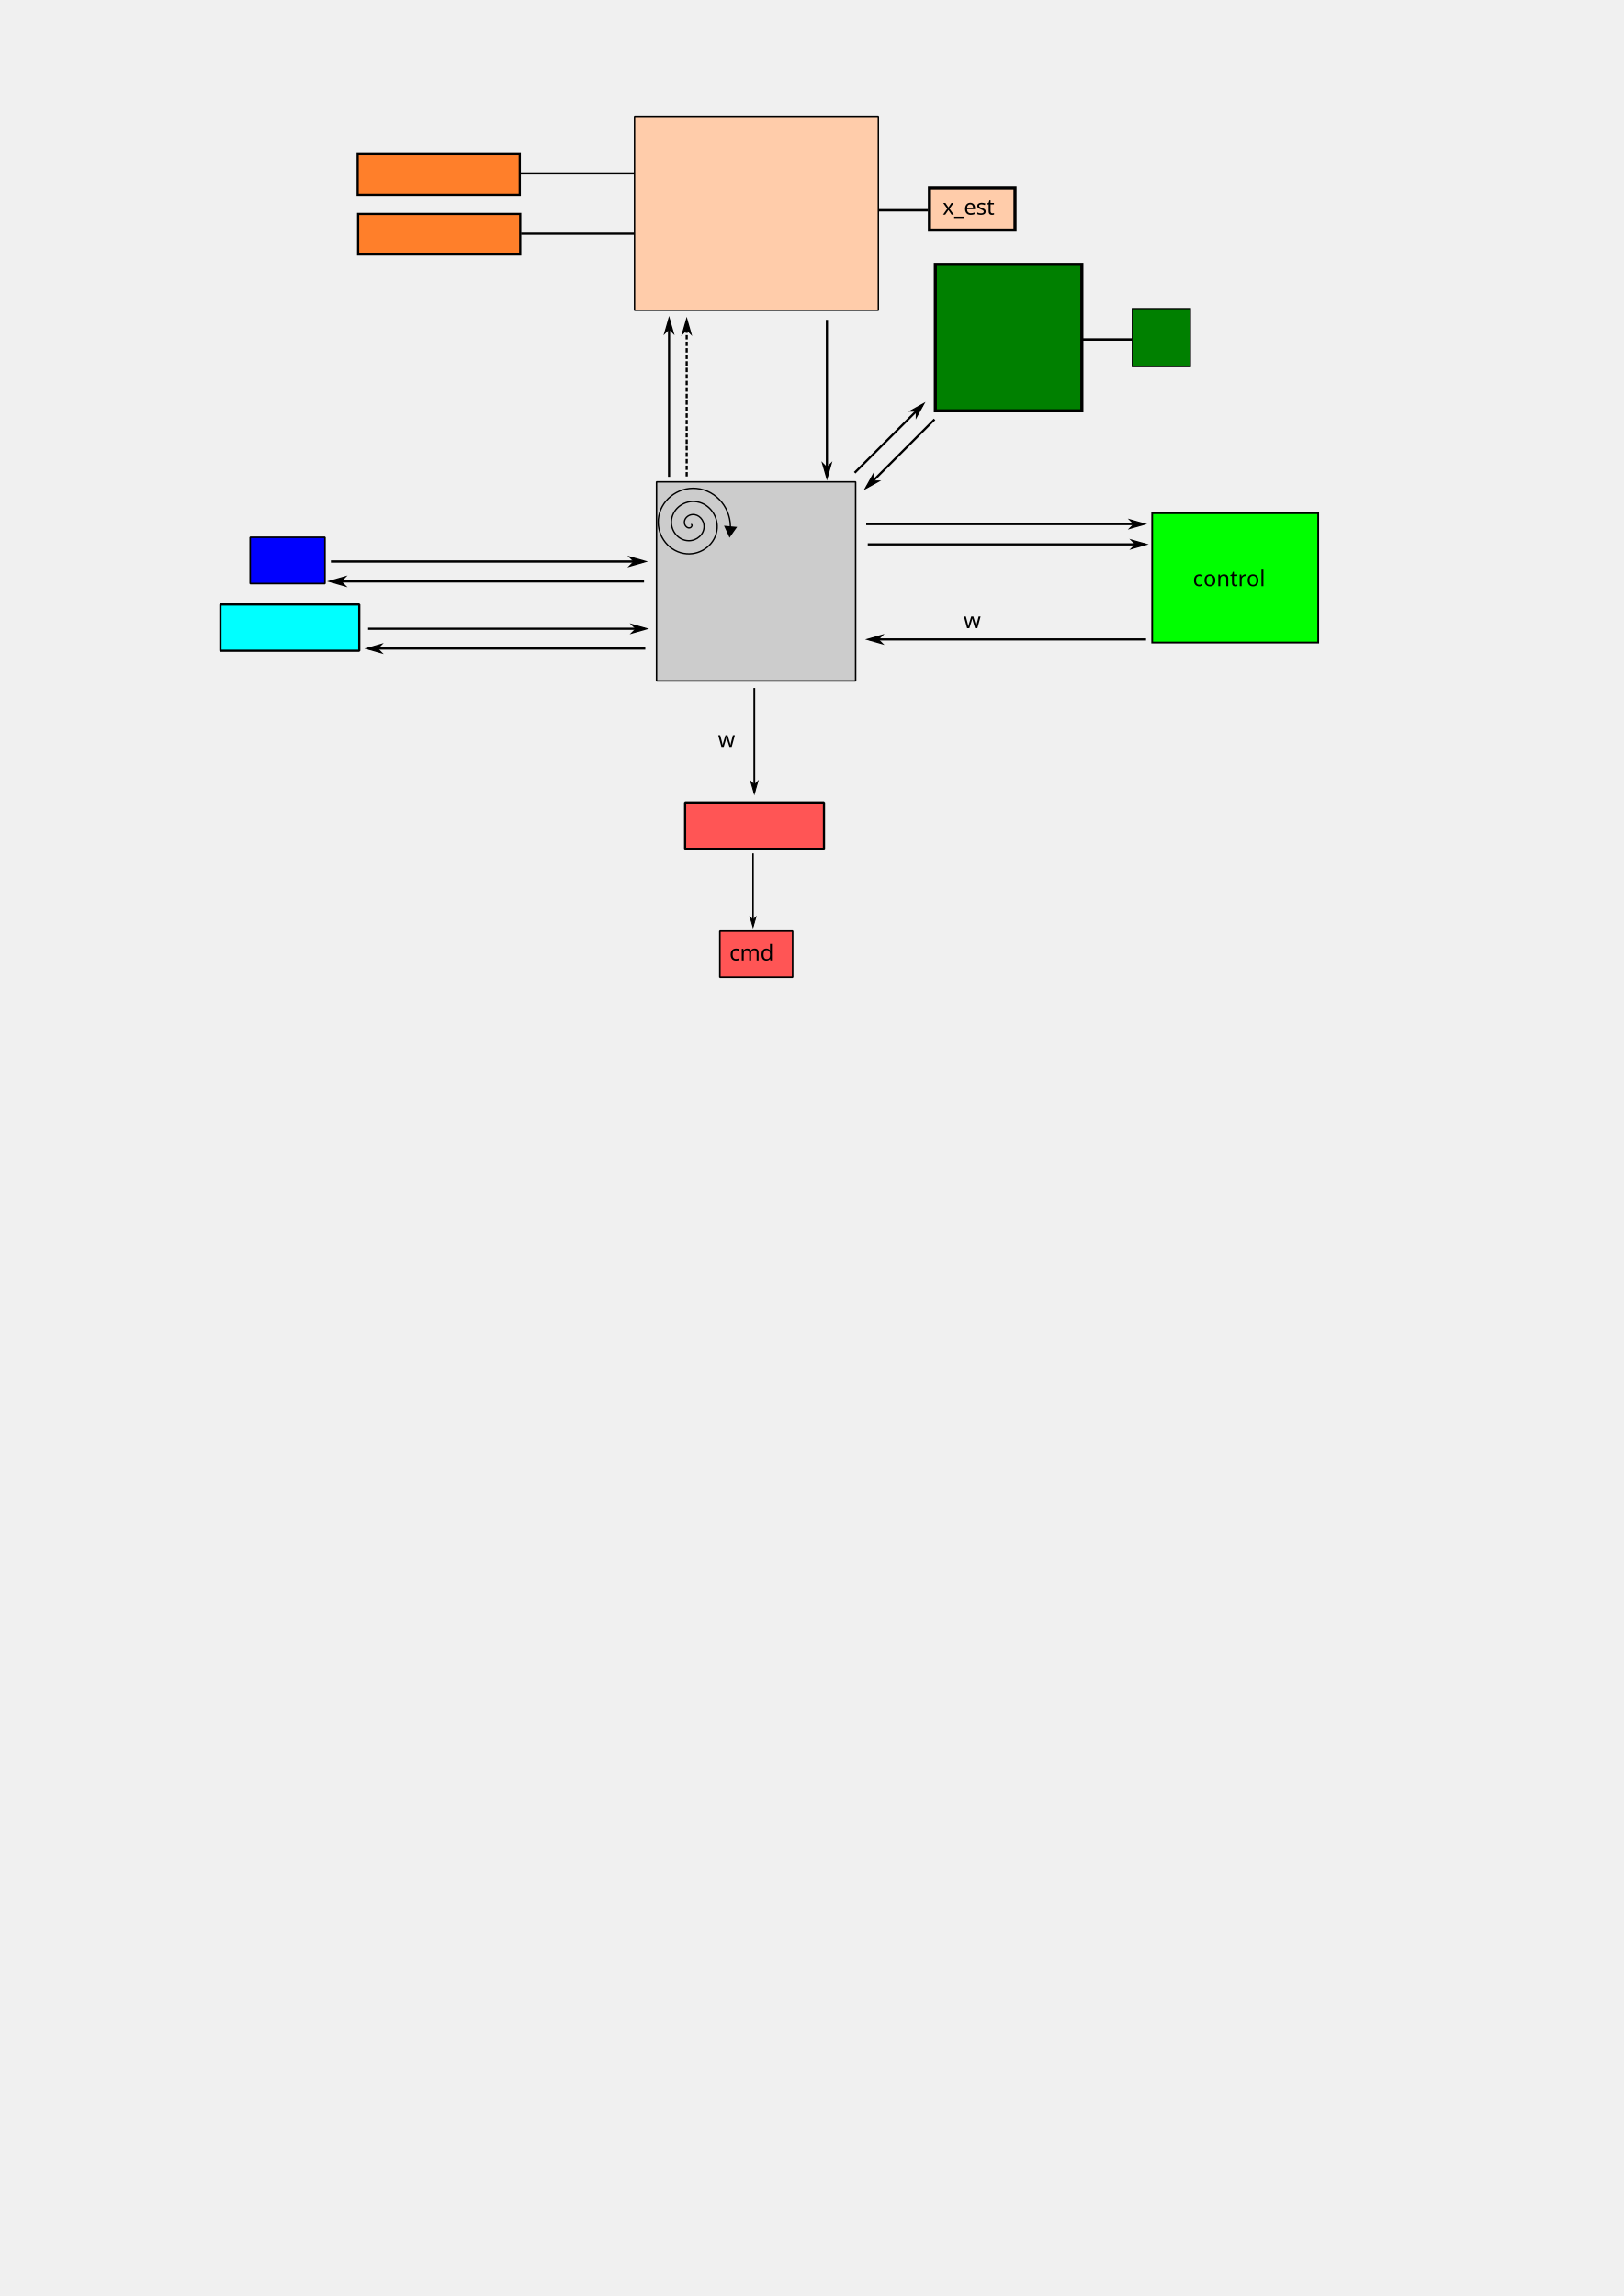
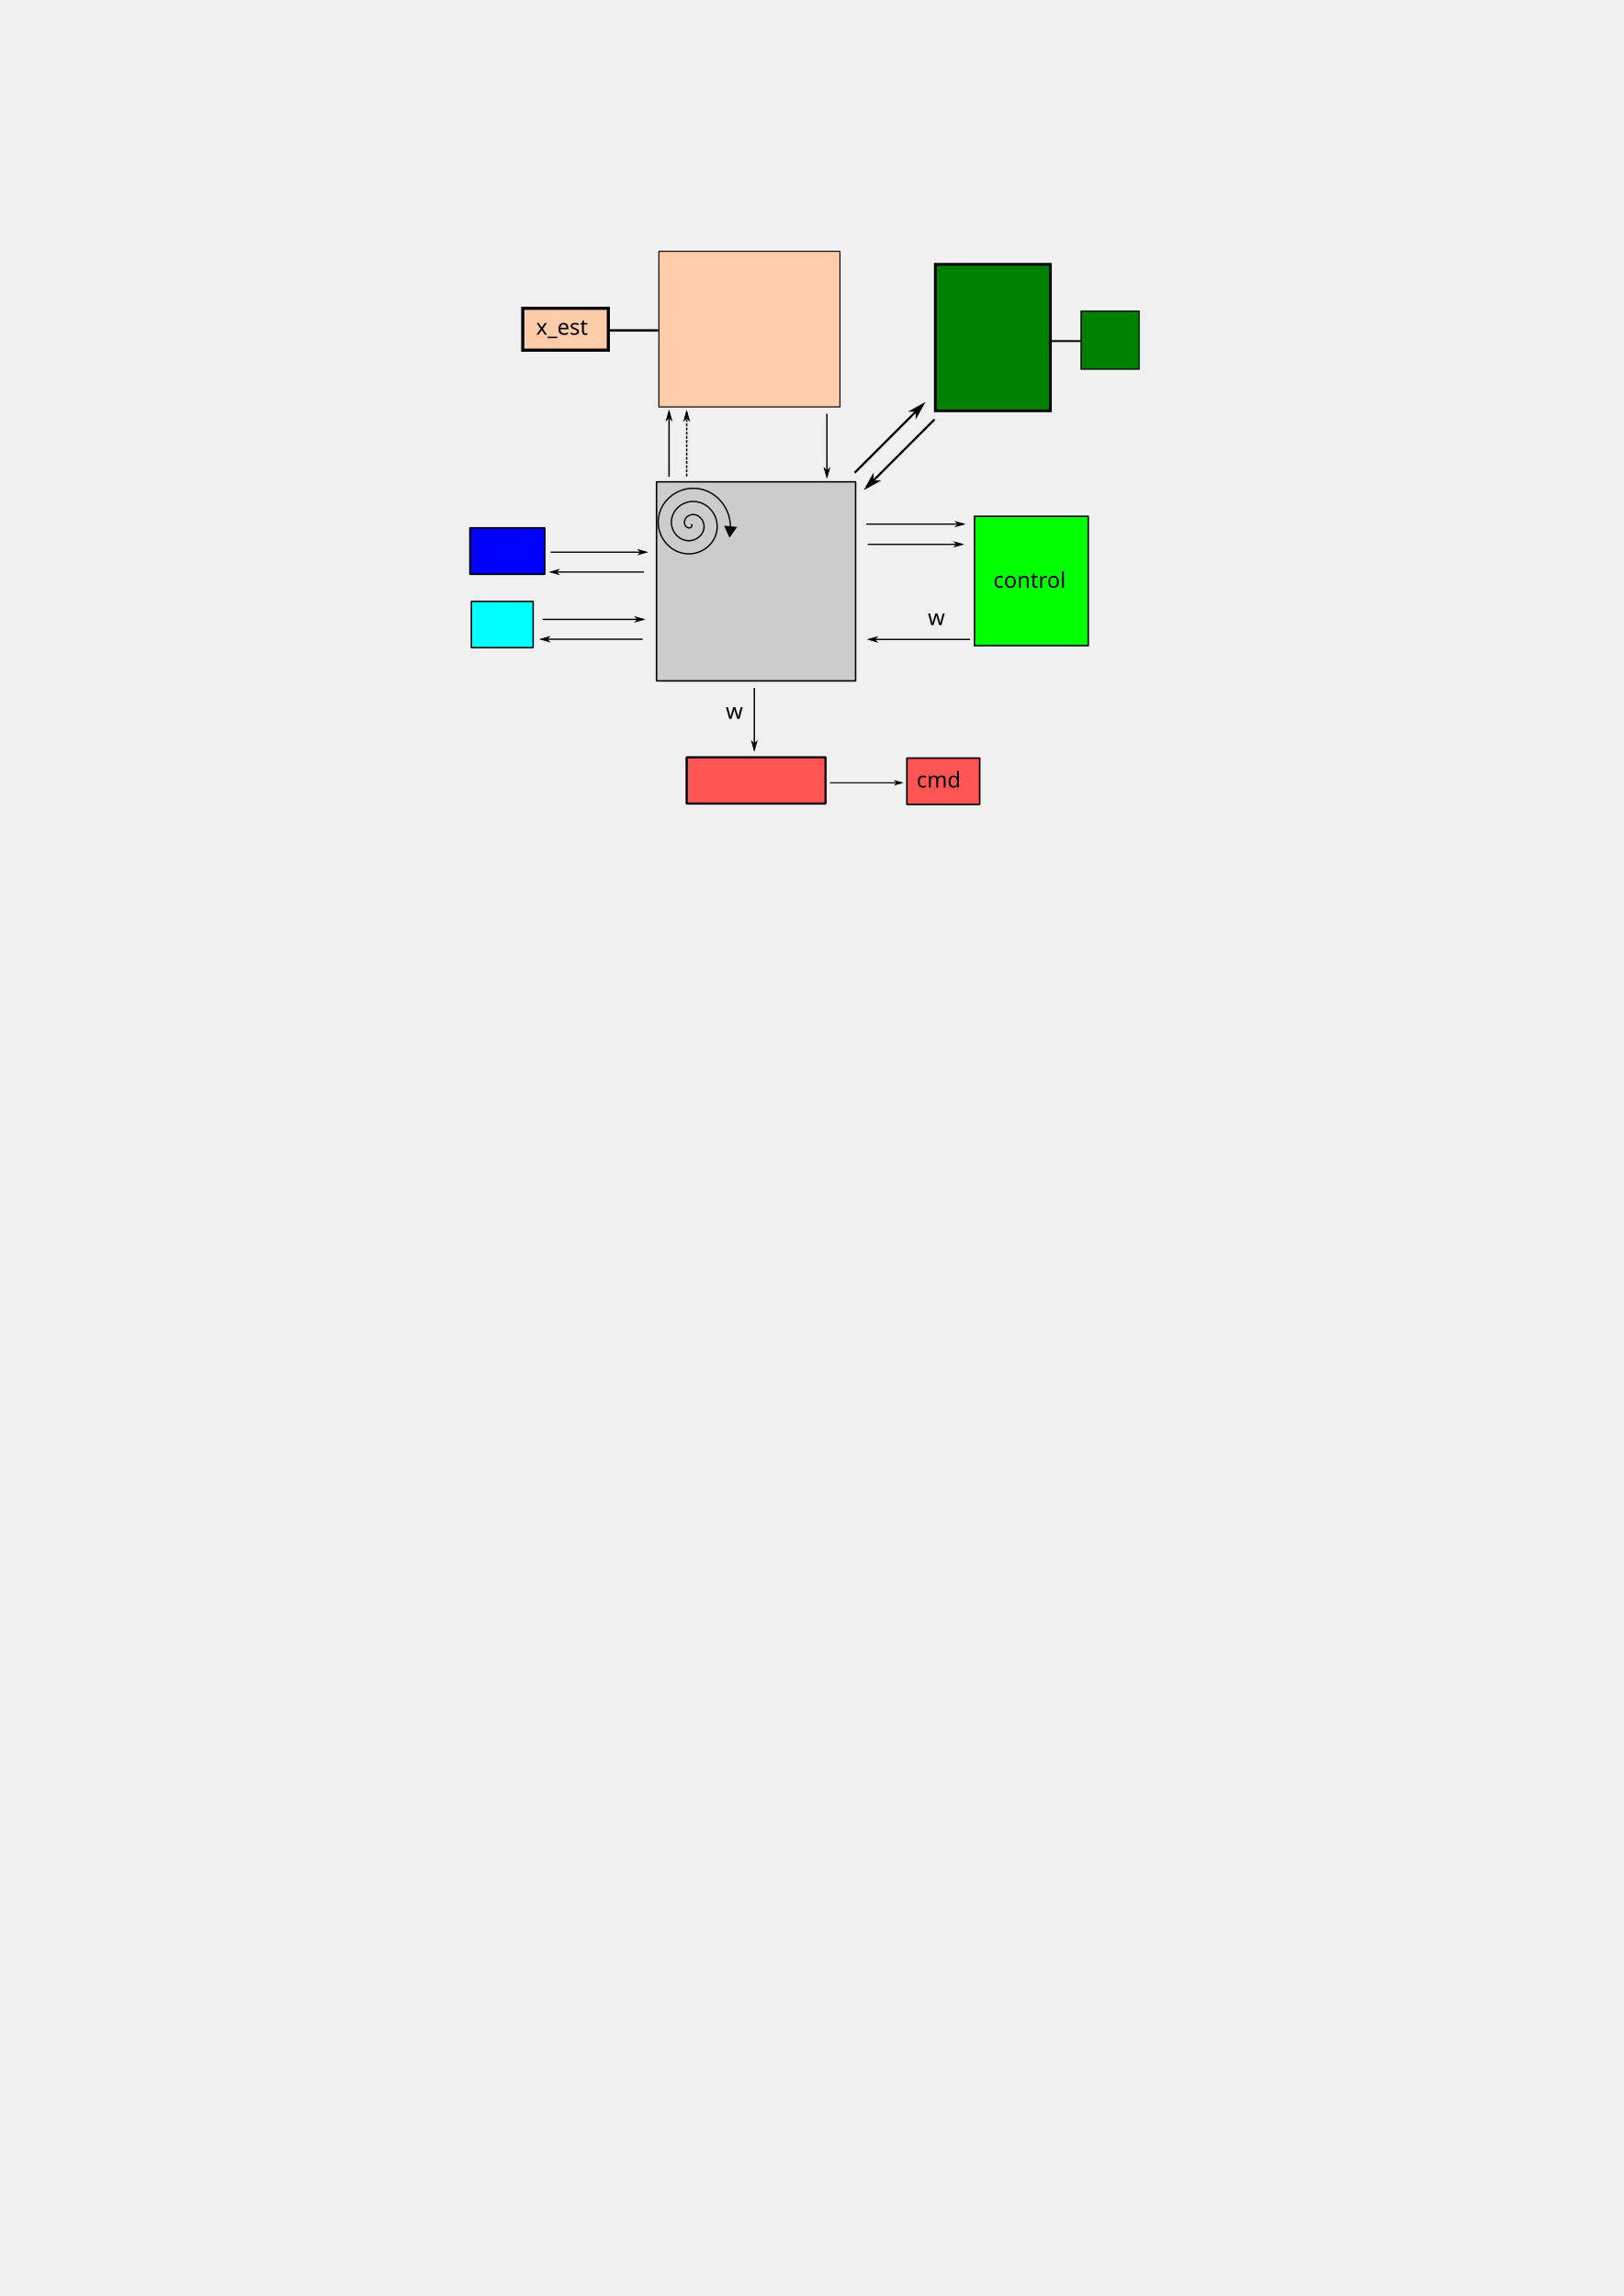
<svg xmlns="http://www.w3.org/2000/svg" width="744.094" height="1052.362" id="svg2" version="1.1">
  <defs id="defs4">
    <marker orient="auto" refY="0.0" refX="0.0" id="TriangleOutL" style="overflow:visible">
      <path id="path3989" d="M 5.77,0.0 L -2.88,5.0 L -2.88,-5.0 L 5.77,0.0 z " style="fill-rule:evenodd;stroke:#000000;stroke-width:1.0pt;marker-start:none" transform="scale(0.8)" />
    </marker>
    <marker orient="auto" refY="0.0" refX="0.0" id="Arrow1Lend" style="overflow:visible;">
      <path id="path3849" d="M 0.0,0.0 L 5.0,-5.0 L -12.5,0.0 L 5.0,5.0 L 0.0,0.0 z " style="fill-rule:evenodd;stroke:#000000;stroke-width:1.0pt;marker-start:none;" transform="scale(0.8) rotate(180) translate(12.5,0)" />
    </marker>
    <marker orient="auto" refY="0.0" refX="0.0" id="Arrow1Mend" style="overflow:visible;">
      <path id="path3855" d="M 0.0,0.0 L 5.0,-5.0 L -12.5,0.0 L 5.0,5.0 L 0.0,0.0 z " style="fill-rule:evenodd;stroke:#000000;stroke-width:1.0pt;marker-start:none;" transform="scale(0.4) rotate(180) translate(10,0)" />
    </marker>
    <marker orient="auto" refY="0.0" refX="0.0" id="Arrow1Mstart" style="overflow:visible">
      <path id="path3852" d="M 0.0,0.0 L 5.0,-5.0 L -12.5,0.0 L 5.0,5.0 L 0.0,0.0 z " style="fill-rule:evenodd;stroke:#000000;stroke-width:1.0pt;marker-start:none" transform="scale(0.4) translate(10,0)" />
    </marker>
    <marker orient="auto" refY="0.0" refX="0.0" id="Arrow1Lstart" style="overflow:visible">
      <path id="path3846" d="M 0.0,0.0 L 5.0,-5.0 L -12.5,0.0 L 5.0,5.0 L 0.0,0.0 z " style="fill-rule:evenodd;stroke:#000000;stroke-width:1.0pt;marker-start:none" transform="scale(0.8) translate(12.5,0)" />
    </marker>
    <marker orient="auto" refY="0" refX="0" id="Arrow1Mstart-4" style="overflow:visible">
      <path id="path3852-0" d="M 0,0 5,-5 -12.5,0 5,5 0,0 z" style="fill-rule:evenodd;stroke:#000000;stroke-width:1pt;marker-start:none" transform="matrix(0.4,0,0,0.4,4,0)" />
    </marker>
    <marker orient="auto" refY="0" refX="0" id="Arrow1Mend-3" style="overflow:visible">
      <path id="path3855-3" d="M 0,0 5,-5 -12.5,0 5,5 0,0 z" style="fill-rule:evenodd;stroke:#000000;stroke-width:1pt;marker-start:none" transform="matrix(-0.4,0,0,-0.4,-4,0)" />
    </marker>
    <marker orient="auto" refY="0" refX="0" id="Arrow1Mstart-1" style="overflow:visible">
      <path id="path3852-4" d="M 0,0 5,-5 -12.5,0 5,5 0,0 z" style="fill-rule:evenodd;stroke:#000000;stroke-width:1pt;marker-start:none" transform="matrix(0.4,0,0,0.4,4,0)" />
    </marker>
    <marker orient="auto" refY="0" refX="0" id="Arrow1Mend-4" style="overflow:visible">
      <path id="path3855-9" d="M 0,0 5,-5 -12.5,0 5,5 0,0 z" style="fill-rule:evenodd;stroke:#000000;stroke-width:1pt;marker-start:none" transform="matrix(-0.4,0,0,-0.4,-4,0)" />
    </marker>
    <marker orient="auto" refY="0" refX="0" id="Arrow1Mend-4-9" style="overflow:visible">
      <path id="path3855-9-0" d="M 0,0 5,-5 -12.5,0 5,5 0,0 z" style="fill-rule:evenodd;stroke:#000000;stroke-width:1pt;marker-start:none" transform="matrix(-0.4,0,0,-0.4,-4,0)" />
    </marker>
    <marker orient="auto" refY="0" refX="0" id="Arrow1Mend-4-7" style="overflow:visible">
      <path id="path3855-9-7" d="M 0,0 5,-5 -12.5,0 5,5 0,0 z" style="fill-rule:evenodd;stroke:#000000;stroke-width:1pt;marker-start:none" transform="matrix(-0.4,0,0,-0.4,-4,0)" />
    </marker>
    <marker orient="auto" refY="0" refX="0" id="Arrow1Mstart-10" style="overflow:visible">
      <path id="path3852-8" d="M 0,0 5,-5 -12.5,0 5,5 0,0 z" style="fill-rule:evenodd;stroke:#000000;stroke-width:1pt;marker-start:none" transform="matrix(0.4,0,0,0.4,4,0)" />
    </marker>
    <marker orient="auto" refY="0" refX="0" id="Arrow1Mend-0" style="overflow:visible">
      <path id="path3855-2" d="M 0,0 5,-5 -12.5,0 5,5 0,0 z" style="fill-rule:evenodd;stroke:#000000;stroke-width:1pt;marker-start:none" transform="matrix(-0.4,0,0,-0.4,-4,0)" />
    </marker>
    <marker orient="auto" refY="0" refX="0" id="Arrow1Mstart-5" style="overflow:visible">
      <path id="path3852-2" d="M 0,0 5,-5 -12.5,0 5,5 0,0 z" style="fill-rule:evenodd;stroke:#000000;stroke-width:1pt;marker-start:none" transform="matrix(0.4,0,0,0.4,4,0)" />
    </marker>
    <marker orient="auto" refY="0" refX="0" id="Arrow1Mend-32" style="overflow:visible">
      <path id="path3855-0" d="M 0,0 5,-5 -12.5,0 5,5 0,0 z" style="fill-rule:evenodd;stroke:#000000;stroke-width:1pt;marker-start:none" transform="matrix(-0.4,0,0,-0.4,-4,0)" />
    </marker>
    <marker orient="auto" refY="0" refX="0" id="Arrow1Mend-4-96" style="overflow:visible">
      <path id="path3855-9-6" d="M 0,0 5,-5 -12.5,0 5,5 0,0 z" style="fill-rule:evenodd;stroke:#000000;stroke-width:1pt;marker-start:none" transform="matrix(-0.4,0,0,-0.4,-4,0)" />
    </marker>
    <marker orient="auto" refY="0" refX="0" id="Arrow1Mend-4-79" style="overflow:visible">
      <path id="path3855-9-09" d="M 0,0 5,-5 -12.5,0 5,5 0,0 z" style="fill-rule:evenodd;stroke:#000000;stroke-width:1pt;marker-start:none" transform="matrix(-0.4,0,0,-0.4,-4,0)" />
    </marker>
    <marker orient="auto" refY="0" refX="0" id="marker5891" style="overflow:visible">
      <path id="path5893" d="M 0,0 5,-5 -12.5,0 5,5 0,0 z" style="fill-rule:evenodd;stroke:#000000;stroke-width:1pt;marker-start:none" transform="matrix(-0.4,0,0,-0.4,-4,0)" />
    </marker>
    <marker orient="auto" refY="0" refX="0" id="marker5895" style="overflow:visible">
      <path id="path5897" d="M 0,0 5,-5 -12.5,0 5,5 0,0 z" style="fill-rule:evenodd;stroke:#000000;stroke-width:1pt;marker-start:none" transform="matrix(-0.4,0,0,-0.4,-4,0)" />
    </marker>
    <marker orient="auto" refY="0" refX="0" id="Arrow1Mend-37" style="overflow:visible">
      <path id="path3855-39" d="M 0,0 5,-5 -12.5,0 5,5 0,0 z" style="fill-rule:evenodd;stroke:#000000;stroke-width:1pt;marker-start:none" transform="matrix(-0.4,0,0,-0.4,-4,0)" />
    </marker>
    <marker orient="auto" refY="0" refX="0" id="Arrow1Mend-8" style="overflow:visible">
      <path id="path3855-09" d="M 0,0 5,-5 -12.5,0 5,5 0,0 z" style="fill-rule:evenodd;stroke:#000000;stroke-width:1pt;marker-start:none" transform="matrix(-0.4,0,0,-0.4,-4,0)" />
    </marker>
    <marker orient="auto" refY="0" refX="0" id="Arrow1Mend-9" style="overflow:visible">
      <path id="path3855-1" d="M 0,0 5,-5 -12.5,0 5,5 0,0 z" style="fill-rule:evenodd;stroke:#000000;stroke-width:1pt;marker-start:none" transform="matrix(-0.4,0,0,-0.4,-4,0)" />
+     </marker>
+     <marker orient="auto" refY="0" refX="0" id="Arrow1Mend-03" style="overflow:visible">
+       <path id="path3855-37" d="M 0,0 5,-5 -12.5,0 5,5 0,0 z" style="fill-rule:evenodd;stroke:#000000;stroke-width:1pt;marker-start:none" transform="matrix(-0.4,0,0,-0.4,-4,0)" />
    </marker>
  </defs>
  <g id="layer1">
    <rect style="fill:#cccccc;fill-opacity:1;stroke:#000000;stroke-width:0.679;stroke-miterlimit:0.5;stroke-opacity:1;stroke-dasharray:none" id="rect2997" width="91.235" height="91.235" x="300.865" y="220.846" />
    <flowRoot xml:space="preserve" id="flowRoot3001" style="font-size:10px;font-style:normal;font-weight:normal;line-height:125%;letter-spacing:0px;word-spacing:0px;fill:#000000;fill-opacity:1;stroke:none;font-family:Sans" transform="translate(2.561276,-6.565991)">
      <flowRegion id="flowRegion3003">
        <rect id="rect3005" width="87.883" height="38.386" x="328.3" y="266.464" />
      </flowRegion>
      <flowPara id="flowPara3007">main</flowPara>
    </flowRoot>
-     <rect style="fill:#00ffff;fill-opacity:1;stroke:#000000;stroke-width:1;stroke-miterlimit:0.5;stroke-opacity:1;stroke-dasharray:none" id="rect3009" width="63.64" height="21.213" x="101.015" y="277.07" />
-     <rect style="fill:#0000ff;fill-opacity:1;stroke:#000000;stroke-width:0.734;stroke-miterlimit:0.5;stroke-opacity:1;stroke-dasharray:none" id="rect3009-7" width="34.266" height="21.213" x="114.652" y="246.26" />
-     <flowRoot xml:space="preserve" id="flowRoot3031" style="font-size:10px;font-style:normal;font-weight:normal;line-height:125%;letter-spacing:0px;word-spacing:0px;fill:#000000;fill-opacity:1;stroke:none;font-family:Sans">
+     <rect style="fill:#00ffff;fill-opacity:1;stroke:#000000;stroke-width:0.667;stroke-miterlimit:0.5;stroke-opacity:1;stroke-dasharray:none" id="rect3009" width="28.307" height="21.213" x="216.015" y="275.642" />
+     <rect style="fill:#0000ff;fill-opacity:1;stroke:#000000;stroke-width:0.734;stroke-miterlimit:0.5;stroke-opacity:1;stroke-dasharray:none" id="rect3009-7" width="34.266" height="21.213" x="215.367" y="241.975" />
+     <flowRoot xml:space="preserve" id="flowRoot3031" style="font-size:10px;font-style:normal;font-weight:normal;line-height:125%;letter-spacing:0px;word-spacing:0px;fill:#000000;fill-opacity:1;stroke:none;font-family:Sans" transform="translate(115,-1.428571)">
      <flowRegion id="flowRegion3033">
        <rect id="rect3035" width="57.579" height="11.617" x="105.561" y="281.111" />
      </flowRegion>
-       <flowPara id="flowPara3037">imu_comm</flowPara>
-     </flowRoot>
-     <flowRoot xml:space="preserve" id="flowRoot3039" style="font-size:10px;font-style:normal;font-weight:normal;line-height:125%;letter-spacing:0px;word-spacing:0px;fill:#ffffff;fill-opacity:1;stroke:none;font-family:Sans" transform="translate(5.050763,-1.010153)">
+       <flowPara id="flowPara3037">imu</flowPara>
+     </flowRoot>
+     <flowRoot xml:space="preserve" id="flowRoot3039" style="font-size:10px;font-style:normal;font-weight:normal;line-height:125%;letter-spacing:0px;word-spacing:0px;fill:#ffffff;fill-opacity:1;stroke:none;font-family:Sans" transform="translate(105.7651,-5.295867)">
      <flowRegion id="flowRegion3041">
        <rect id="rect3043" width="22.223" height="13.132" x="117.178" y="250.806" style="fill:#ffffff" />
      </flowRegion>
      <flowPara id="flowPara3045">gps</flowPara>
    </flowRoot>
-     <path style="fill:none;stroke:#000000;stroke-width:1px;stroke-linecap:butt;stroke-linejoin:miter;stroke-opacity:1;marker-start:none;marker-end:url(#Arrow1Mend);marker-mid:none" d="m 168.695,288.182 126.774,0" id="path3053" />
-     <rect style="fill:#ffccaa;fill-opacity:1;stroke:#000000;stroke-width:0.647;stroke-miterlimit:0.5;stroke-opacity:1;stroke-dasharray:none" id="rect3055" width="111.736" height="88.893" x="290.788" y="53.321" />
-     <path style="fill:none;stroke:#000000;stroke-width:1px;stroke-linecap:butt;stroke-linejoin:miter;stroke-opacity:1;marker-start:url(#Arrow1Mstart)" d="m 168.948,297.273 126.774,0" id="path3053-7" />
-     <flowRoot xml:space="preserve" id="flowRoot5215" style="font-size:10px;font-style:normal;font-weight:normal;line-height:125%;letter-spacing:0px;word-spacing:0px;fill:#000000;fill-opacity:1;stroke:none;font-family:Sans" transform="translate(27.7792,1.010153)">
+     <path style="fill:none;stroke:#000000;stroke-width:0.602px;stroke-linecap:butt;stroke-linejoin:miter;stroke-opacity:1;marker-start:none;marker-mid:none;marker-end:url(#Arrow1Mend)" d="m 248.695,283.896 45.963,0" id="path3053" />
+     <rect style="fill:#ffccaa;fill-opacity:1;stroke:#000000;stroke-width:0.5;stroke-miterlimit:0.5;stroke-opacity:1;stroke-dasharray:none" id="rect3055" width="82.99" height="71.315" x="301.942" y="115.185" />
+     <path style="fill:none;stroke:#000000;stroke-width:0.604px;stroke-linecap:butt;stroke-linejoin:miter;stroke-opacity:1;marker-start:url(#Arrow1Mstart)" d="m 248.234,292.987 46.249,0" id="path3053-7" />
+     <flowRoot xml:space="preserve" id="flowRoot5215" style="font-size:10px;font-style:normal;font-weight:normal;line-height:125%;letter-spacing:0px;word-spacing:0px;fill:#000000;fill-opacity:1;stroke:none;font-family:Sans" transform="translate(70.63634,-5.418419)">
      <flowRegion id="flowRegion5217">
        <rect id="rect5219" width="87.378" height="11.617" x="186.878" y="273.535" />
      </flowRegion>
      <flowPara id="flowPara5223">x_imu</flowPara>
    </flowRoot>
-     <flowRoot xml:space="preserve" id="flowRoot5215-3" style="font-size:10px;font-style:normal;font-weight:normal;line-height:125%;letter-spacing:0px;word-spacing:0px;fill:#000000;fill-opacity:1;stroke:none;font-family:Sans" transform="translate(11.18448,-31.08313)">
+     <flowRoot xml:space="preserve" id="flowRoot5215-3" style="font-size:10px;font-style:normal;font-weight:normal;line-height:125%;letter-spacing:0px;word-spacing:0px;fill:#000000;fill-opacity:1;stroke:none;font-family:Sans" transform="translate(74.04162,-36.08313)">
      <flowRegion id="flowRegion5217-5">
        <rect id="rect5219-3" width="87.378" height="11.617" x="186.878" y="273.535" />
      </flowRegion>
      <flowPara id="flowPara5223-1">x_gps</flowPara>
      <flowPara id="flowPara5254" />
    </flowRoot>
-     <path style="fill:none;stroke:#000000;stroke-width:1.063px;stroke-linecap:butt;stroke-linejoin:miter;stroke-opacity:1;marker-start:none;marker-mid:none;marker-end:url(#Arrow1Mend)" d="m 151.649,257.372 143.208,0" id="path3053-3" />
-     <path style="fill:none;stroke:#000000;stroke-width:1.063px;stroke-linecap:butt;stroke-linejoin:miter;stroke-opacity:1;marker-start:url(#Arrow1Mstart)" d="m 151.934,266.464 143.208,0" id="path3053-7-6" />
-     <path style="fill:none;stroke:#000000;stroke-width:1px;stroke-linecap:butt;stroke-linejoin:miter;stroke-opacity:1;marker-end:url(#Arrow1Mend-4)" d="m 306.611,218.54 0,-71.779" id="path5306" />
-     <path style="fill:none;stroke:#000000;stroke-width:0.997;stroke-linecap:butt;stroke-linejoin:miter;stroke-miterlimit:4;stroke-opacity:1;stroke-dasharray:1.993, 0.997;stroke-dashoffset:0;marker-end:url(#Arrow1Mend-4)" d="m 314.692,218.368 0,-71.233" id="path5306-9" />
-     <path style="fill:none;stroke:#000000;stroke-width:1px;stroke-linecap:butt;stroke-linejoin:miter;stroke-opacity:1;marker-end:url(#Arrow1Mend-4)" d="m 378.951,146.595 0,71.721" id="path5306-8" />
-     <flowRoot xml:space="preserve" id="flowRoot5215-2" style="font-size:10px;font-style:normal;font-weight:normal;line-height:125%;letter-spacing:0px;word-spacing:0px;fill:#000000;fill-opacity:1;stroke:none;font-family:Sans" transform="translate(87.9858,-119.4715)">
+     <path style="fill:none;stroke:#000000;stroke-width:0.586px;stroke-linecap:butt;stroke-linejoin:miter;stroke-opacity:1;marker-start:none;marker-mid:none;marker-end:url(#Arrow1Mend)" d="m 252.363,253.086 43.603,0" id="path3053-3" />
+     <path style="fill:none;stroke:#000000;stroke-width:0.578px;stroke-linecap:butt;stroke-linejoin:miter;stroke-opacity:1;marker-start:url(#Arrow1Mstart)" d="m 252.649,262.178 42.381,0" id="path3053-7-6" />
+     <path style="fill:none;stroke:#000000;stroke-width:0.643px;stroke-linecap:butt;stroke-linejoin:miter;stroke-opacity:1;marker-end:url(#Arrow1Mend-4)" d="m 306.611,218.54 0,-29.68" id="path5306" />
+     <path style="fill:none;stroke:#000000;stroke-width:0.64;stroke-linecap:butt;stroke-linejoin:miter;stroke-miterlimit:4;stroke-opacity:1;stroke-dasharray:1.28, 0.64;stroke-dashoffset:0;marker-end:url(#Arrow1Mend-4)" d="m 314.692,218.368 0,-29.364" id="path5306-9" />
+     <path style="fill:none;stroke:#000000;stroke-width:0.632px;stroke-linecap:butt;stroke-linejoin:miter;stroke-opacity:1;marker-end:url(#Arrow1Mend-4)" d="m 378.951,189.663 0,28.653" id="path5306-8" />
+     <flowRoot xml:space="preserve" id="flowRoot5215-2" style="font-size:10px;font-style:normal;font-weight:normal;line-height:125%;letter-spacing:0px;word-spacing:0px;fill:#000000;fill-opacity:1;stroke:none;font-family:Sans" transform="translate(85.84295,-78.75719)">
      <flowRegion id="flowRegion5217-4">
        <rect id="rect5219-5" width="87.378" height="11.617" x="186.878" y="273.535" />
      </flowRegion>
      <flowPara id="flowPara5223-7">x_imu</flowPara>
    </flowRoot>
-     <flowRoot xml:space="preserve" id="flowRoot5215-3-0" style="font-size:10px;font-style:normal;font-weight:normal;line-height:125%;letter-spacing:0px;word-spacing:0px;fill:#000000;fill-opacity:1;stroke:none;font-family:Sans" transform="translate(128.9662,-104.5675)">
+     <flowRoot xml:space="preserve" id="flowRoot5215-3-0" style="font-size:10px;font-style:normal;font-weight:normal;line-height:125%;letter-spacing:0px;word-spacing:0px;fill:#000000;fill-opacity:1;stroke:none;font-family:Sans" transform="translate(132.5376,-80.99612)">
      <flowRegion id="flowRegion5217-5-1">
        <rect id="rect5219-3-6" width="87.378" height="11.617" x="186.878" y="273.535" />
      </flowRegion>
      <flowPara id="flowPara5223-1-4">x_gps</flowPara>
      <flowPara id="flowPara5254-3" />
    </flowRoot>
-     <flowRoot xml:space="preserve" id="flowRoot5215-2-3" style="font-size:10px;font-style:normal;font-weight:normal;line-height:125%;letter-spacing:0px;word-spacing:0px;fill:#000000;fill-opacity:1;stroke:none;font-family:Sans" transform="translate(195.6809,-114.2115)">
+     <flowRoot xml:space="preserve" id="flowRoot5215-2-3" style="font-size:10px;font-style:normal;font-weight:normal;line-height:125%;letter-spacing:0px;word-spacing:0px;fill:#000000;fill-opacity:1;stroke:none;font-family:Sans" transform="translate(183.538,-84.2115)">
      <flowRegion id="flowRegion5217-4-1">
        <rect id="rect5219-5-1" width="87.378" height="11.617" x="186.878" y="273.535" />
      </flowRegion>
      <flowPara id="flowPara5223-7-9">x</flowPara>
    </flowRoot>
-     <rect style="fill:#ffccaa;fill-opacity:1;stroke:#000000;stroke-width:1.429;stroke-miterlimit:4;stroke-opacity:1;stroke-dasharray:none;stroke-dashoffset:0" id="rect5661" width="39.214" height="19.193" x="425.928" y="86.274" />
-     <text xml:space="preserve" style="font-size:10px;font-style:normal;font-weight:normal;line-height:125%;letter-spacing:0px;word-spacing:0px;fill:#000000;fill-opacity:1;stroke:none;font-family:Sans" x="431.989" y="98.396" id="text5663">
-       <tspan id="tspan5665" x="431.989" y="98.396">x_est</tspan>
-     </text>
-     <path style="fill:none;stroke:#000000;stroke-width:1.101px;stroke-linecap:butt;stroke-linejoin:miter;stroke-opacity:1" d="m 402.637,96.375 22.661,0" id="path5700" />
-     <rect style="fill:#ff5555;fill-opacity:1;stroke:#000000;stroke-width:1;stroke-miterlimit:0.5;stroke-opacity:1;stroke-dasharray:none" id="rect3009-73" width="63.64" height="21.213" x="-377.602" y="367.814" transform="scale(-1,1)" />
-     <flowRoot xml:space="preserve" id="flowRoot5764" style="font-size:10px;font-style:normal;font-weight:normal;line-height:125%;letter-spacing:0px;word-spacing:0px;fill:#000000;fill-opacity:1;stroke:none;font-family:Sans" transform="translate(-197.1429,107.8572)">
+     <rect style="fill:#ffccaa;fill-opacity:1;stroke:#000000;stroke-width:1.429;stroke-miterlimit:4;stroke-opacity:1;stroke-dasharray:none;stroke-dashoffset:0" id="rect5661" width="39.214" height="19.193" x="239.565" y="141.302" />
+     <text xml:space="preserve" style="font-size:10px;font-style:normal;font-weight:normal;line-height:125%;letter-spacing:0px;word-spacing:0px;fill:#000000;fill-opacity:1;stroke:none;font-family:Sans" x="245.626" y="153.424" id="text5663">
+       <tspan id="tspan5665" x="245.626" y="153.424">x_est</tspan>
+     </text>
+     <path style="fill:none;stroke:#000000;stroke-width:1.101px;stroke-linecap:butt;stroke-linejoin:miter;stroke-opacity:1" d="m 279.03,151.447 22.661,0" id="path5700" />
+     <rect style="fill:#ff5555;fill-opacity:1;stroke:#000000;stroke-width:1;stroke-miterlimit:0.5;stroke-opacity:1;stroke-dasharray:none" id="rect3009-73" width="63.64" height="21.213" x="-378.316" y="347.1" transform="scale(-1,1)" />
+     <flowRoot xml:space="preserve" id="flowRoot5764" style="font-size:10px;font-style:normal;font-weight:normal;line-height:125%;letter-spacing:0px;word-spacing:0px;fill:#000000;fill-opacity:1;stroke:none;font-family:Sans" transform="translate(-196.4286,87.14286)">
      <flowRegion id="flowRegion5766">
        <rect id="rect5768" width="53.571" height="12.143" x="527.143" y="263.076" />
      </flowRegion>
      <flowPara id="flowPara5770">motor</flowPara>
    </flowRoot>
-     <rect style="fill:#ff5555;fill-opacity:1;stroke:#000000;stroke-width:0.724;stroke-miterlimit:0.5;stroke-opacity:1;stroke-dasharray:none" id="rect3009-73-7" width="33.364" height="21.213" x="-363.248" y="426.756" transform="scale(-1,1)" />
-     <text xml:space="preserve" style="font-size:10px;font-style:normal;font-weight:normal;line-height:125%;letter-spacing:0px;word-spacing:0px;fill:#000000;fill-opacity:1;stroke:none;font-family:Sans" x="334.286" y="440.219" id="text5817">
-       <tspan x="334.286" y="440.219" id="tspan5821">cmd</tspan>
-     </text>
-     <path style="fill:none;stroke:#000000;stroke-width:0.68px;stroke-linecap:butt;stroke-linejoin:miter;stroke-opacity:1;marker-end:url(#Arrow1Mend-4)" d="m 345.098,391.127 0,33.209" id="path5306-8-5" />
-     <flowRoot xml:space="preserve" id="flowRoot5215-2-3-0" style="font-size:10px;font-style:normal;font-weight:normal;line-height:125%;letter-spacing:0px;word-spacing:0px;fill:#000000;fill-opacity:1;stroke:none;font-family:Sans" transform="translate(161.8286,130.3207)">
+     <rect style="fill:#ff5555;fill-opacity:1;stroke:#000000;stroke-width:0.724;stroke-miterlimit:0.5;stroke-opacity:1;stroke-dasharray:none" id="rect3009-73-7" width="33.364" height="21.213" x="-448.963" y="347.47" transform="scale(-1,1)" />
+     <text xml:space="preserve" style="font-size:10px;font-style:normal;font-weight:normal;line-height:125%;letter-spacing:0px;word-spacing:0px;fill:#000000;fill-opacity:1;stroke:none;font-family:Sans" x="420" y="360.934" id="text5817">
+       <tspan x="420" y="360.934" id="tspan5821">cmd</tspan>
+     </text>
+     <flowRoot xml:space="preserve" id="flowRoot5215-2-3-0" style="font-size:10px;font-style:normal;font-weight:normal;line-height:125%;letter-spacing:0px;word-spacing:0px;fill:#000000;fill-opacity:1;stroke:none;font-family:Sans" transform="translate(199.6857,69.60636)">
      <flowRegion id="flowRegion5217-4-1-9">
        <rect id="rect5219-5-1-5" width="87.378" height="11.617" x="186.878" y="273.535" />
      </flowRegion>
      <flowPara id="flowPara5223-7-9-2">i2c</flowPara>
    </flowRoot>
-     <text xml:space="preserve" style="font-size:10px;font-style:normal;font-weight:normal;line-height:125%;letter-spacing:0px;word-spacing:0px;fill:#000000;fill-opacity:1;stroke:none;font-family:Sans" x="-336.886" y="342.362" id="text5861" transform="scale(-1,1)">
-       <tspan x="-336.886" y="342.362" id="tspan5865">w</tspan>
-     </text>
-     <rect style="fill:#00ff00;fill-opacity:1;stroke:#000000;stroke-width:0.81;stroke-miterlimit:4;stroke-opacity:1;stroke-dasharray:none;stroke-dashoffset:0" id="rect5873" width="76.091" height="59.286" x="528" y="235.219" />
-     <rect style="fill:#008000;fill-opacity:1;stroke:#000000;stroke-width:1.429;stroke-miterlimit:4;stroke-opacity:1;stroke-dasharray:none;stroke-dashoffset:0" id="rect5877" width="67.143" height="67.143" x="-495.778" y="-188.291" transform="scale(-1,-1)" />
-     <path style="fill:none;stroke:#000000;stroke-width:0.816px;stroke-linecap:butt;stroke-linejoin:miter;stroke-opacity:1;marker-end:url(#Arrow1Mend-4)" d="m 345.678,315.318 0,47.702" id="path5306-80" />
-     <flowRoot xml:space="preserve" id="flowRoot5964" style="font-size:10px;font-style:normal;font-weight:normal;line-height:125%;letter-spacing:0px;word-spacing:0px;fill:#000000;fill-opacity:1;stroke:none;font-family:Sans" transform="translate(129.2857,-107.8571)">
+     <text xml:space="preserve" style="font-size:10px;font-style:normal;font-weight:normal;line-height:125%;letter-spacing:0px;word-spacing:0px;fill:#000000;fill-opacity:1;stroke:none;font-family:Sans" x="-340.458" y="329.505" id="text5861" transform="scale(-1,1)">
+       <tspan x="-340.458" y="329.505" id="tspan5865">w</tspan>
+     </text>
+     <rect style="fill:#00ff00;fill-opacity:1;stroke:#000000;stroke-width:0.67;stroke-miterlimit:4;stroke-opacity:1;stroke-dasharray:none;stroke-dashoffset:0" id="rect5873" width="52.139" height="59.286" x="446.571" y="236.648" />
+     <rect style="fill:#008000;fill-opacity:1;stroke:#000000;stroke-width:1.267;stroke-miterlimit:4;stroke-opacity:1;stroke-dasharray:none;stroke-dashoffset:0" id="rect5877" width="52.732" height="67.143" x="-481.367" y="-188.291" transform="scale(-1,-1)" />
+     <path style="fill:none;stroke:#000000;stroke-width:0.626px;stroke-linecap:butt;stroke-linejoin:miter;stroke-opacity:1;marker-end:url(#Arrow1Mend-4)" d="m 345.678,315.318 0,28.119" id="path5306-80" />
+     <flowRoot xml:space="preserve" id="flowRoot5964" style="font-size:10px;font-style:normal;font-weight:normal;line-height:125%;letter-spacing:0px;word-spacing:0px;fill:#000000;fill-opacity:1;stroke:none;font-family:Sans" transform="translate(85.71428,-106.4286)">
      <flowRegion id="flowRegion5966">
        <rect id="rect5968" width="20.714" height="40" x="339.286" y="333.076" />
      </flowRegion>
      <flowPara id="flowPara5972">x</flowPara>
    </flowRoot>
-     <text xml:space="preserve" style="font-size:10px;font-style:normal;font-weight:normal;line-height:125%;letter-spacing:0px;word-spacing:0px;fill:#000000;fill-opacity:1;stroke:none;font-family:Sans" x="441.625" y="287.954" id="text5861-9">
-       <tspan x="441.625" y="287.954" id="tspan5865-7">w</tspan>
+     <text xml:space="preserve" style="font-size:10px;font-style:normal;font-weight:normal;line-height:125%;letter-spacing:0px;word-spacing:0px;fill:#000000;fill-opacity:1;stroke:none;font-family:Sans" x="425.196" y="286.525" id="text5861-9">
+       <tspan x="425.196" y="286.525" id="tspan5865-7">w</tspan>
    </text>
    <path style="fill:none;stroke:#000000;stroke-width:1;stroke-linecap:butt;stroke-linejoin:miter;stroke-miterlimit:4;stroke-opacity:1;stroke-dasharray:none;marker-start:url(#Arrow1Mstart-5);marker-end:none" d="m 397.207,223.291 31.071,-31.071" id="path6001" />
    <path style="fill:none;stroke:#000000;stroke-width:1px;stroke-linecap:butt;stroke-linejoin:miter;stroke-opacity:1;marker-start:none;marker-end:url(#marker5895)" d="M 391.671,216.684 422.742,185.613" id="path6001-0" />
    <flowRoot xml:space="preserve" id="flowRoot5964-9" style="font-size:10px;font-style:normal;font-weight:normal;line-height:125%;letter-spacing:0px;word-spacing:0px;fill:#000000;fill-opacity:1;stroke:none;font-family:Sans" transform="translate(78.55742,-131.2902)">
      <flowRegion id="flowRegion5966-7">
        <rect id="rect5968-3" width="20.714" height="40" x="339.286" y="333.076" />
      </flowRegion>
      <flowPara id="flowPara5972-6">sp</flowPara>
    </flowRoot>
-     <flowRoot xml:space="preserve" id="flowRoot5964-9-6" style="font-size:10px;font-style:normal;font-weight:normal;line-height:125%;letter-spacing:0px;word-spacing:0px;fill:#000000;fill-opacity:1;stroke:none;font-family:Sans" transform="translate(142.7793,-83.64772)">
+     <flowRoot xml:space="preserve" id="flowRoot5964-9-6" style="font-size:10px;font-style:normal;font-weight:normal;line-height:125%;letter-spacing:0px;word-spacing:0px;fill:#000000;fill-opacity:1;stroke:none;font-family:Sans" transform="translate(84.20787,-82.21915)">
      <flowRegion id="flowRegion5966-7-6">
        <rect id="rect5968-3-0" width="20.714" height="40" x="339.286" y="333.076" />
      </flowRegion>
      <flowPara id="flowPara5972-6-4">sp</flowPara>
    </flowRoot>
-     <rect style="fill:#008000;fill-opacity:1;stroke:#000000;stroke-width:0.566;stroke-miterlimit:4;stroke-opacity:1;stroke-dasharray:none;stroke-dashoffset:0" id="rect5877-1" width="26.578" height="26.578" x="-545.496" y="-168.009" transform="scale(-1,-1)" />
-     <flowRoot xml:space="preserve" id="flowRoot5964-9-6-4" style="font-size:10px;font-style:normal;font-weight:normal;line-height:125%;letter-spacing:0px;word-spacing:0px;fill:#000000;fill-opacity:1;stroke:none;font-family:Sans" transform="translate(186.4324,-186.55)">
+     <rect style="fill:#008000;fill-opacity:1;stroke:#000000;stroke-width:0.566;stroke-miterlimit:4;stroke-opacity:1;stroke-dasharray:none;stroke-dashoffset:0" id="rect5877-1" width="26.578" height="26.578" x="-522.005" y="-169.196" transform="scale(-1,-1)" />
+     <flowRoot xml:space="preserve" id="flowRoot5964-9-6-4" style="font-size:10px;font-style:normal;font-weight:normal;line-height:125%;letter-spacing:0px;word-spacing:0px;fill:#000000;fill-opacity:1;stroke:none;font-family:Sans" transform="translate(162.942,-185.3622)">
      <flowRegion id="flowRegion5966-7-6-9">
        <rect id="rect5968-3-0-3" width="20.714" height="40" x="339.286" y="333.076" />
      </flowRegion>
      <flowPara id="flowPara5972-6-4-0">sp</flowPara>
    </flowRoot>
-     <path style="fill:none;stroke:#000000;stroke-width:1.101px;stroke-linecap:butt;stroke-linejoin:miter;stroke-opacity:1" d="m 518.805,155.613 -22.661,0" id="path5700-8" />
-     <flowRoot xml:space="preserve" id="flowRoot8072" style="font-size:10px;font-style:normal;font-weight:normal;line-height:125%;letter-spacing:0px;word-spacing:0px;fill:#000000;fill-opacity:1;stroke:none;font-family:Sans" transform="translate(241.1099,-218.8534)">
+     <path style="fill:none;stroke:#000000;stroke-width:0.853px;stroke-linecap:butt;stroke-linejoin:miter;stroke-opacity:1" d="m 495.376,156.327 -13.591,0" id="path5700-8" />
+     <flowRoot xml:space="preserve" id="flowRoot8072" style="font-size:10px;font-style:normal;font-weight:normal;line-height:125%;letter-spacing:0px;word-spacing:0px;fill:#000000;fill-opacity:1;stroke:none;font-family:Sans" transform="translate(232.5385,-219.5676)">
      <flowRegion id="flowRegion8074">
        <rect id="rect8076" width="57.143" height="30.714" x="202.143" y="360.934" />
      </flowRegion>
      <flowPara id="flowPara8078">  path planner</flowPara>
    </flowRoot>
-     <flowRoot xml:space="preserve" id="flowRoot8080" style="font-size:10px;font-style:normal;font-weight:normal;line-height:125%;letter-spacing:0px;word-spacing:0px;fill:#000000;fill-opacity:1;stroke:none;font-family:Sans" transform="translate(24.28571,9.285714)">
+     <flowRoot xml:space="preserve" id="flowRoot8080" style="font-size:10px;font-style:normal;font-weight:normal;line-height:125%;letter-spacing:0px;word-spacing:0px;fill:#000000;fill-opacity:1;stroke:none;font-family:Sans" transform="translate(30.71429,64.28571)">
      <flowRegion id="flowRegion8082">
        <rect id="rect8084" width="122.857" height="30.714" x="293.571" y="80.219" />
      </flowRegion>
-       <flowPara id="flowPara8086">state_estim</flowPara>
-     </flowRoot>
-     <rect style="fill:#ff7f2a;fill-opacity:1;stroke:#000000;stroke-width:1;stroke-miterlimit:4;stroke-opacity:1;stroke-dasharray:none;stroke-dashoffset:0" id="rect8104" width="74.286" height="18.571" x="163.911" y="70.653" />
-     <rect style="fill:#ff7f2a;fill-opacity:1;stroke:#000000;stroke-width:1;stroke-miterlimit:4;stroke-opacity:1;stroke-dasharray:none;stroke-dashoffset:0" id="rect8104-2" width="74.286" height="18.571" x="164.12" y="98.048" />
-     <path style="fill:none;stroke:#000000;stroke-width:1.004px;stroke-linecap:butt;stroke-linejoin:miter;stroke-opacity:1" d="m 238.589,79.522 52.146,0" id="path8126" />
-     <path style="fill:none;stroke:#000000;stroke-width:1px;stroke-linecap:butt;stroke-linejoin:miter;stroke-opacity:1" d="m 238.775,107.112 51.77,0" id="path8126-5" />
-     <flowRoot xml:space="preserve" id="flowRoot8080-4" style="font-size:10px;font-style:normal;font-weight:normal;line-height:125%;letter-spacing:0px;word-spacing:0px;fill:#000000;fill-opacity:1;stroke:none;font-family:Sans" transform="translate(-127.2909,-6.953176)">
-       <flowRegion id="flowRegion8082-3">
-         <rect id="rect8084-4" width="122.857" height="30.714" x="293.571" y="80.219" />
-       </flowRegion>
-       <flowPara id="flowPara8086-0">kalman_imu</flowPara>
-     </flowRoot>
-     <flowRoot xml:space="preserve" id="flowRoot8080-4-0" style="font-size:10px;font-style:normal;font-weight:normal;line-height:125%;letter-spacing:0px;word-spacing:0px;fill:#000000;fill-opacity:1;stroke:none;font-family:Sans" transform="translate(-127.648,20.54682)">
-       <flowRegion id="flowRegion8082-3-0">
-         <rect id="rect8084-4-6" width="122.857" height="30.714" x="293.571" y="80.219" />
-       </flowRegion>
-       <flowPara id="flowPara8200">kalman_gps</flowPara>
-     </flowRoot>
-     <flowRoot xml:space="preserve" id="flowRoot5964-9-6-4-4" style="font-size:10px;font-style:normal;font-weight:normal;line-height:125%;letter-spacing:0px;word-spacing:0px;fill:#000000;fill-opacity:1;stroke:none;font-family:Sans" transform="translate(59.22565,-149.6218)">
+       <flowPara id="flowPara3145">Kalman</flowPara>
+     </flowRoot>
+     <flowRoot xml:space="preserve" id="flowRoot5964-9-6-4-4" style="font-size:10px;font-style:normal;font-weight:normal;line-height:125%;letter-spacing:0px;word-spacing:0px;fill:#000000;fill-opacity:1;stroke:none;font-family:Sans" transform="translate(61.36851,-143.3718)">
      <flowRegion id="flowRegion5966-7-6-9-6">
        <rect id="rect5968-3-0-3-4" width="20.714" height="40" x="339.286" y="333.076" />
      </flowRegion>
      <flowPara id="flowPara5972-6-4-0-9">x</flowPara>
    </flowRoot>
-     <path style="fill:none;stroke:#000000;stroke-width:1px;stroke-linecap:butt;stroke-linejoin:miter;stroke-opacity:1;marker-start:none;marker-mid:none;marker-end:url(#Arrow1Mend)" d="m 396.952,240.219 126.774,0" id="path3053-5" />
-     <path style="fill:none;stroke:#000000;stroke-width:1px;stroke-linecap:butt;stroke-linejoin:miter;stroke-opacity:1;marker-start:none;marker-mid:none;marker-end:url(#Arrow1Mend)" d="m 397.666,249.505 126.774,0" id="path3053-5-6" />
-     <path style="fill:none;stroke:#000000;stroke-width:1px;stroke-linecap:butt;stroke-linejoin:miter;stroke-opacity:1;marker-start:none;marker-mid:none;marker-end:url(#Arrow1Mend)" d="m 525.191,293.076 -126.774,0" id="path3053-5-6-7" />
-     <text xml:space="preserve" style="font-size:10px;font-style:normal;font-weight:normal;line-height:125%;letter-spacing:0px;word-spacing:0px;fill:#000000;fill-opacity:1;stroke:none;font-family:Sans" x="546.625" y="268.668" id="text5861-9-4">
-       <tspan x="546.625" y="268.668" id="tspan5865-7-1">control</tspan>
+     <path style="fill:none;stroke:#000000;stroke-width:0.592px;stroke-linecap:butt;stroke-linejoin:miter;stroke-opacity:1;marker-start:none;marker-mid:none;marker-end:url(#Arrow1Mend)" d="m 396.952,240.219 44.464,0" id="path3053-5" />
+     <path style="fill:none;stroke:#000000;stroke-width:0.583px;stroke-linecap:butt;stroke-linejoin:miter;stroke-opacity:1;marker-start:none;marker-mid:none;marker-end:url(#Arrow1Mend)" d="m 397.666,249.505 43.133,0" id="path3053-5-6" />
+     <path style="fill:none;stroke:#000000;stroke-width:0.603px;stroke-linecap:butt;stroke-linejoin:miter;stroke-opacity:1;marker-start:none;marker-mid:none;marker-end:url(#Arrow1Mend)" d="m 444.527,293.076 -46.111,0" id="path3053-5-6-7" />
+     <text xml:space="preserve" style="font-size:10px;font-style:normal;font-weight:normal;line-height:125%;letter-spacing:0px;word-spacing:0px;fill:#000000;fill-opacity:1;stroke:none;font-family:Sans" x="455.196" y="269.382" id="text5861-9-4">
+       <tspan x="455.196" y="269.382" id="tspan5865-7-1">control</tspan>
    </text>
    <path style="fill:none;stroke:#000000;stroke-width:1px;stroke-linecap:butt;stroke-linejoin:miter;stroke-opacity:1;marker-mid:none;marker-end:url(#TriangleOutL)" id="path9888" d="m 41.429,131.648 c 1.468,0.215 0.435,2.085 -0.357,2.44 -2.146,0.962 -4.199,-1.176 -4.524,-3.155 -0.582,-3.54 2.627,-6.395 5.952,-6.607 4.88,-0.312 8.632,4.089 8.69,8.75 0.078,6.212 -5.555,10.886 -11.548,10.774 -7.542,-0.141 -13.147,-7.021 -12.857,-14.345 0.351,-8.871 8.488,-15.414 17.143,-14.94 10.2,0.558 17.683,9.955 17.024,19.94 -0.761,11.529 -11.422,19.954 -22.738,19.107 -12.858,-0.962 -22.226,-12.89 -21.19,-25.536 1.162,-14.187 14.357,-24.5 28.333,-23.274 15.516,1.361 26.774,15.825 25.357,31.131" transform="matrix(0.6140311,0,0,0.6140311,291.2293,159.5051)" />
+     <path style="fill:none;stroke:#000000;stroke-width:0.508px;stroke-linecap:butt;stroke-linejoin:miter;stroke-opacity:1;marker-start:none;marker-mid:none;marker-end:url(#Arrow1Mend)" d="m 380.364,358.791 32.7,0" id="path3053-8" />
  </g>
</svg>
